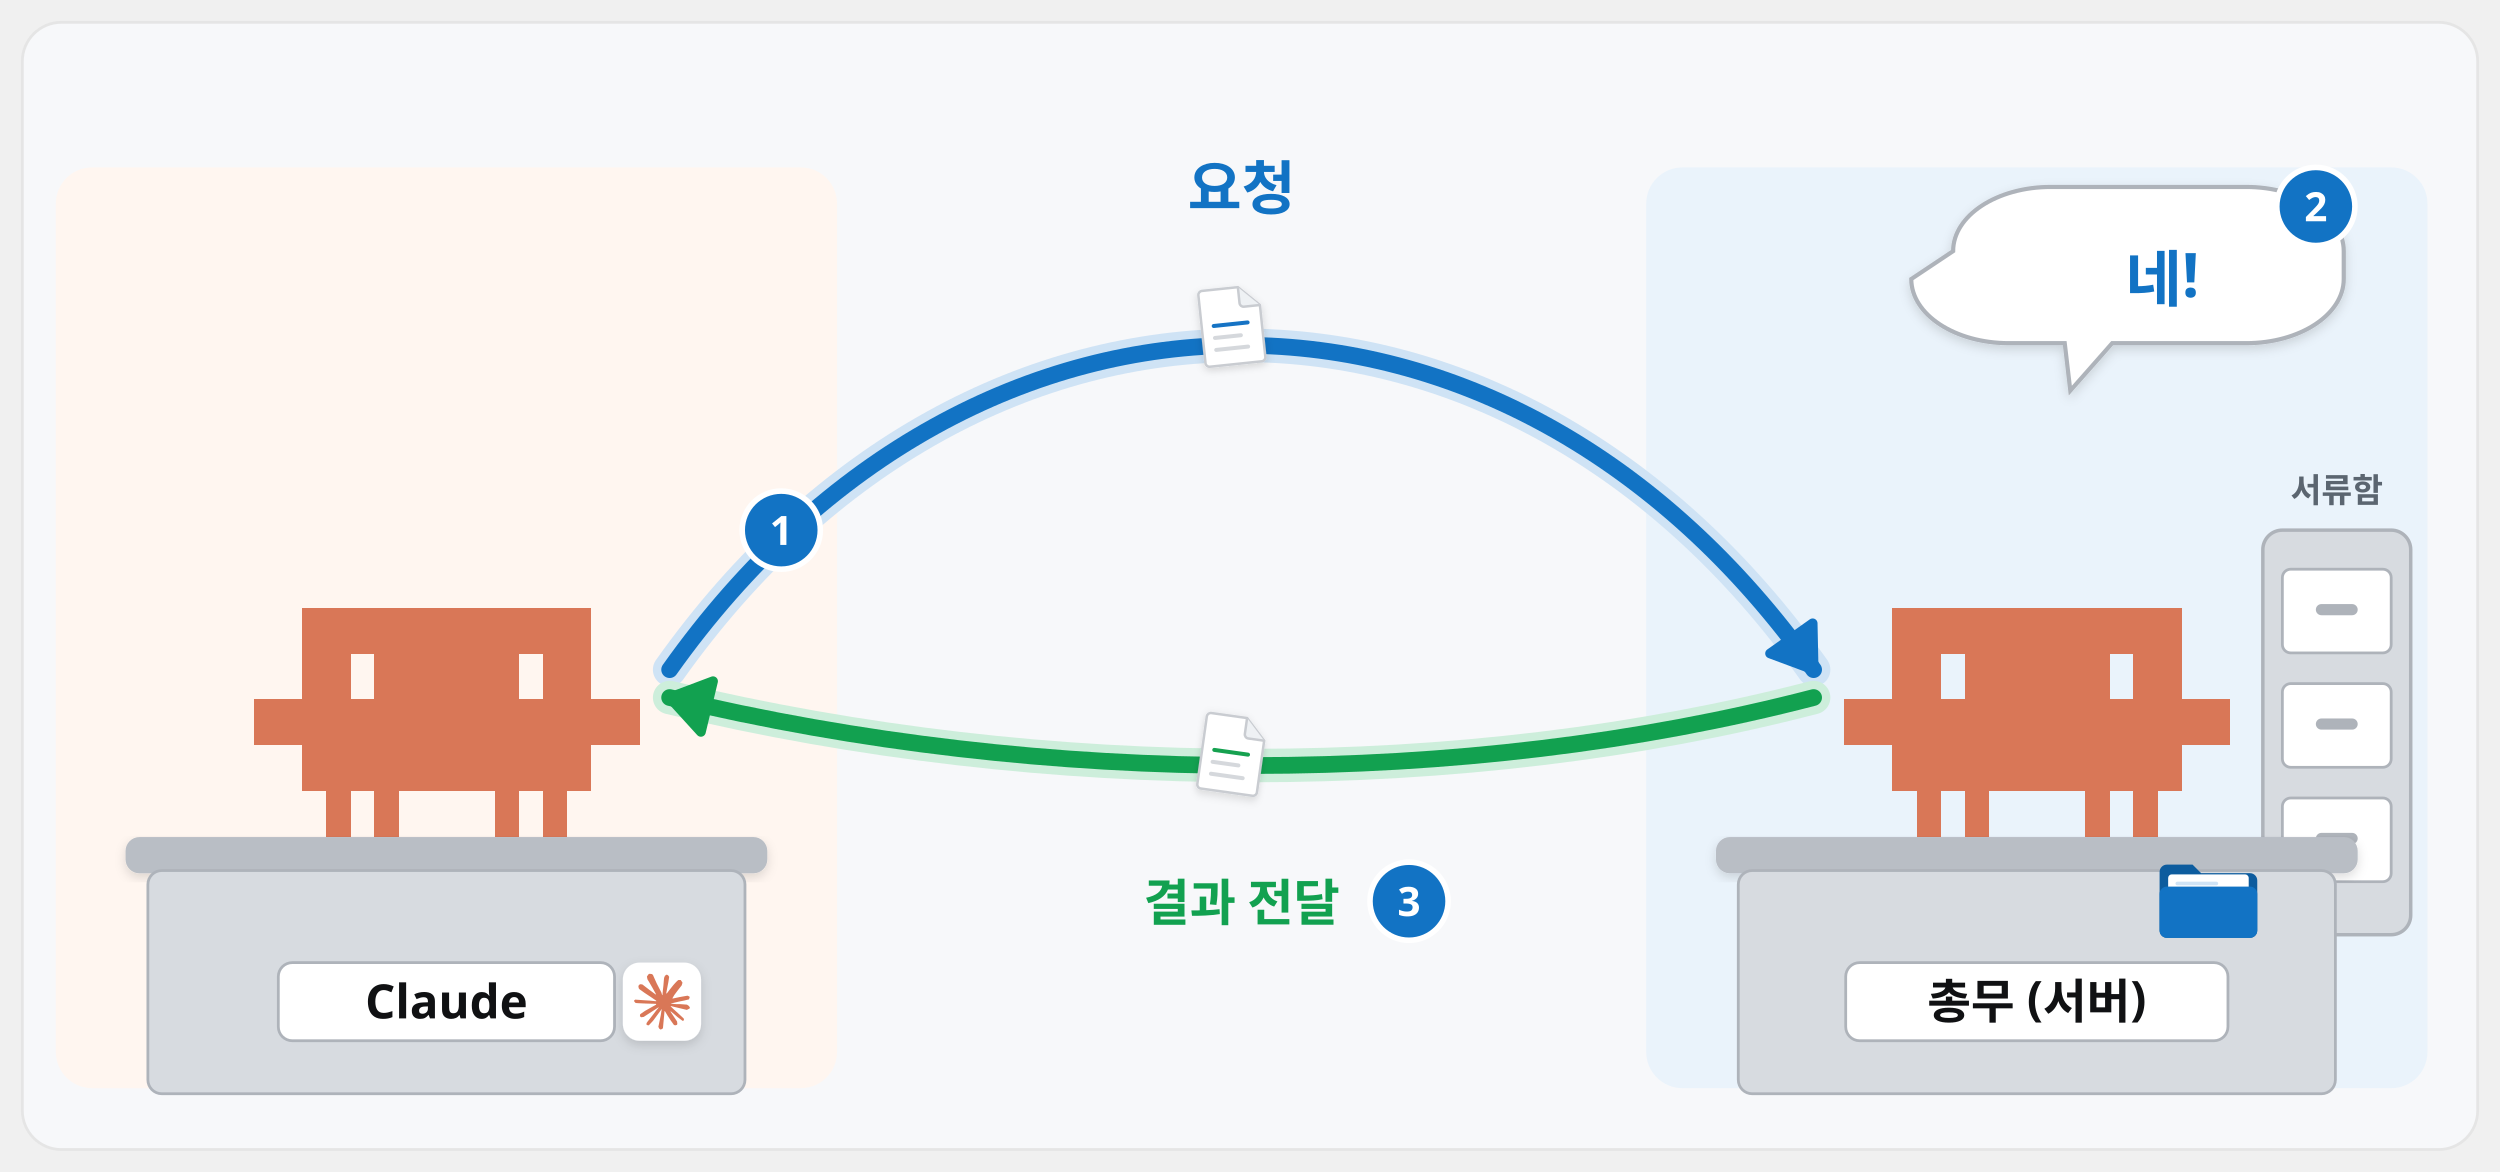
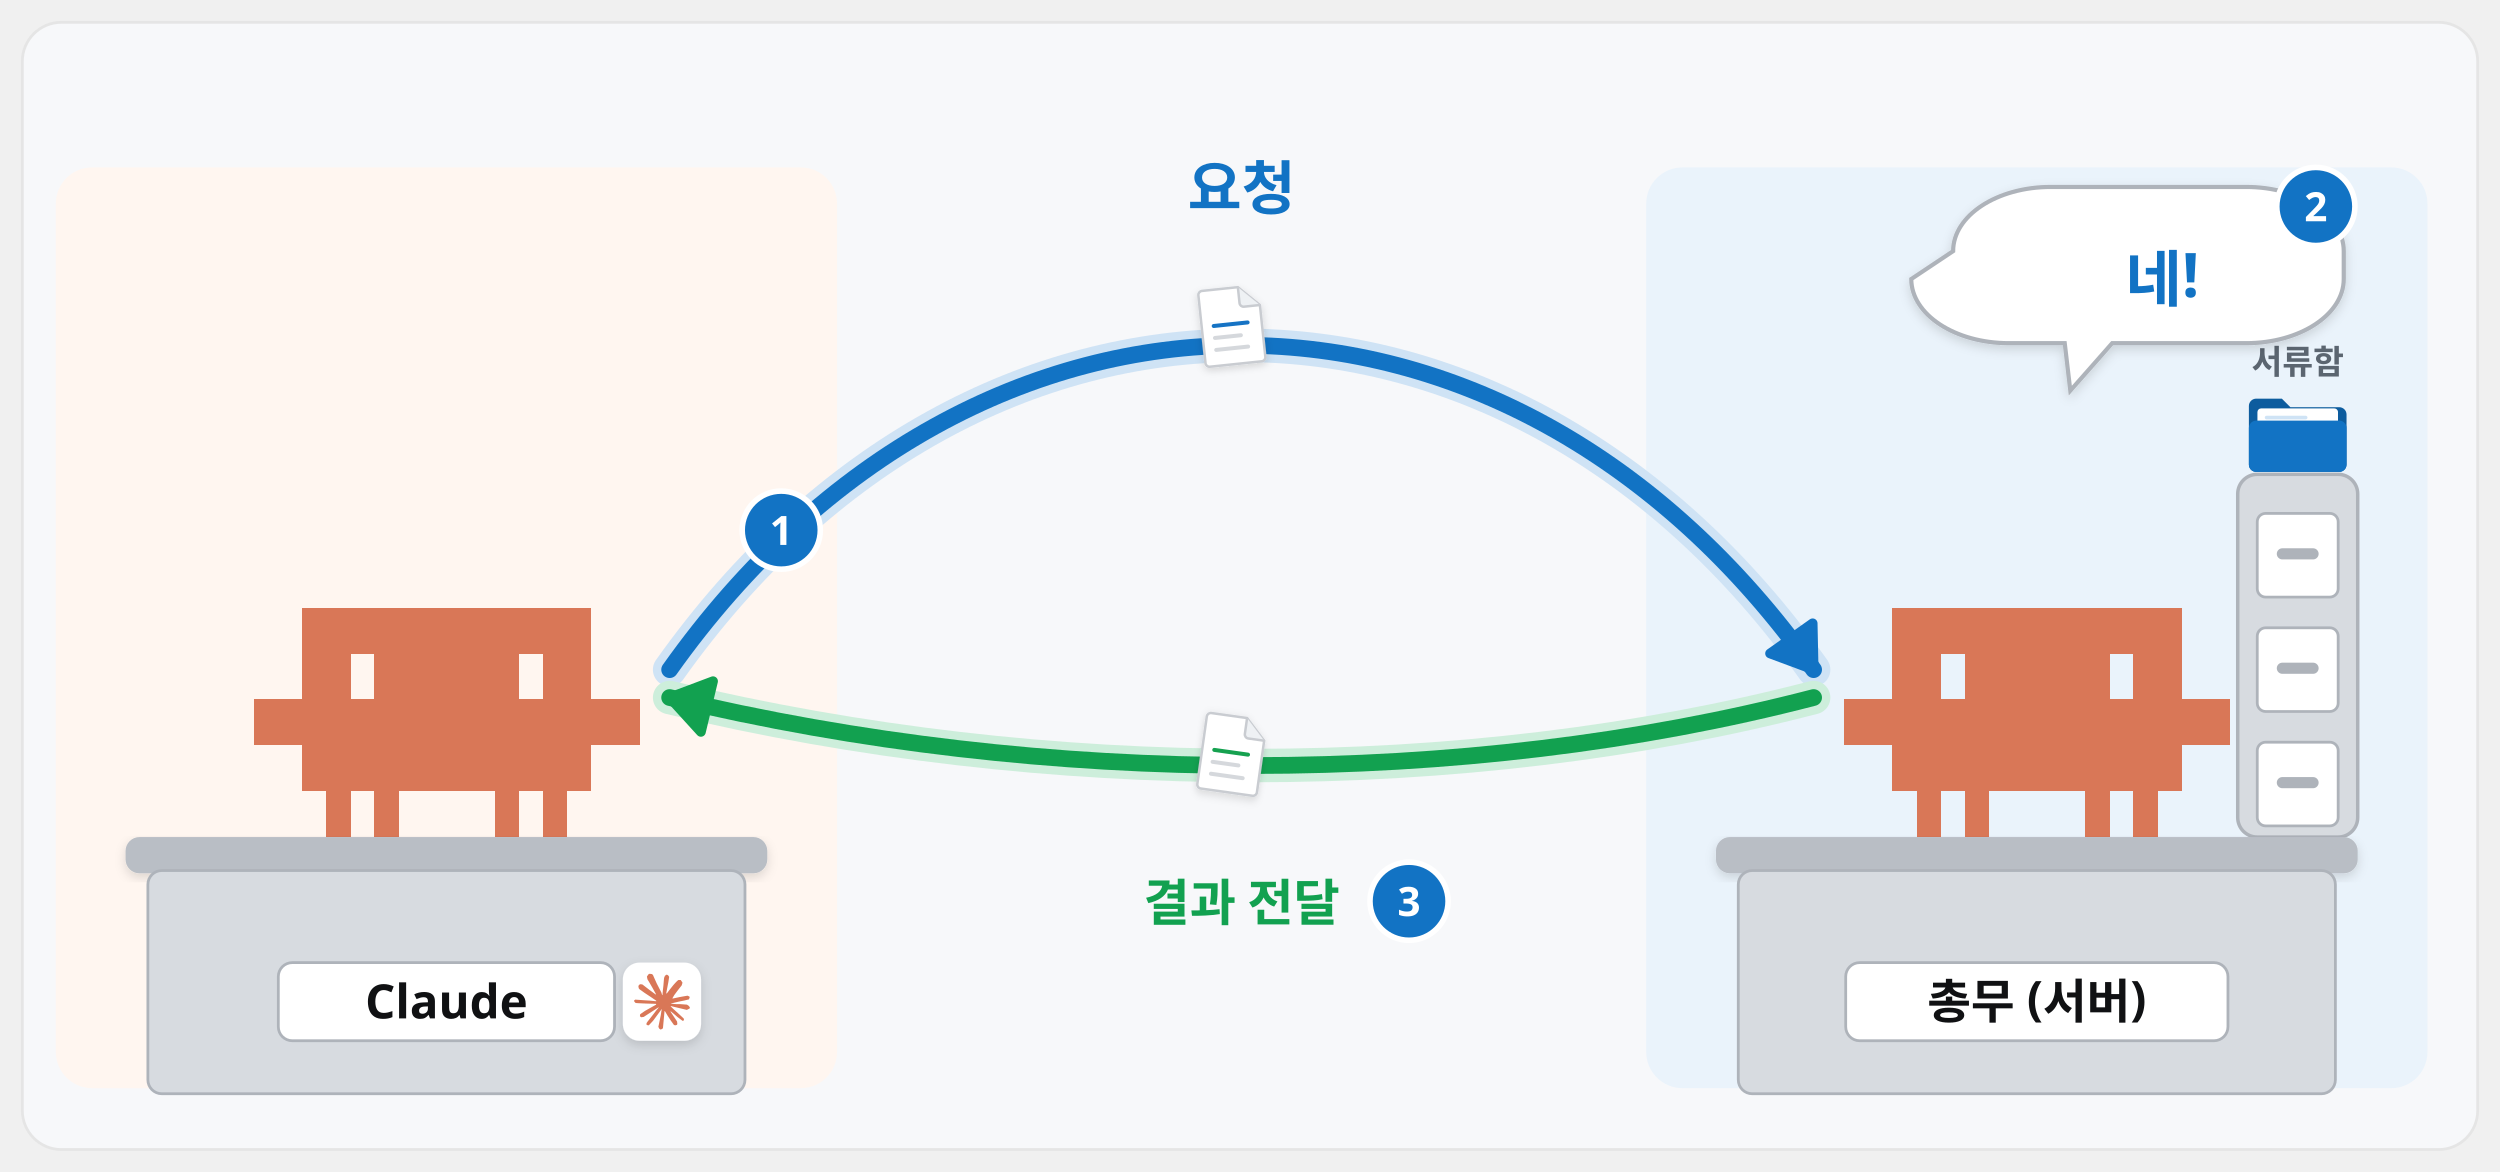
<svg xmlns="http://www.w3.org/2000/svg" viewBox="0 0 1792 840" width="1792" height="840" font-family="Pretendard, 'Pretendard Variable', 'Malgun Gothic', sans-serif">
  <defs>
    <filter id="sh" x="-15%" y="-15%" width="130%" height="140%">
      <feDropShadow dx="0" dy="8" stdDeviation="12" flood-color="#101113" flood-opacity="0.12" />
    </filter>
    <filter id="shs" x="-15%" y="-15%" width="130%" height="140%">
      <feDropShadow dx="0" dy="3" stdDeviation="4" flood-color="#101113" flood-opacity="0.14" />
    </filter>
    <marker id="ab" viewBox="0 0 10 10" refX="7" refY="5" markerWidth="4.2" markerHeight="4.2" orient="auto-start-reverse">
      <path d="M0 0L10 5L0 10z" fill="#1273c4" />
    </marker>
    <marker id="ak" viewBox="0 0 10 10" refX="7" refY="5" markerWidth="4.2" markerHeight="4.2" orient="auto-start-reverse">
      <path d="M0 0L10 5L0 10z" fill="#101113" />
    </marker>
    <marker id="ag" viewBox="0 0 10 10" refX="7" refY="5" markerWidth="4.2" markerHeight="4.2" orient="auto-start-reverse">
      <path d="M0 0L10 5L0 10z" fill="#12a150" />
    </marker>
  </defs>
  <rect x="16" y="16" width="1760" height="808" rx="28" fill="#f7f8fa" stroke="#e5e5e5" stroke-width="2" />
  <rect x="40" y="120" width="560" height="660" rx="26" fill="#fff6f0" />
  <rect x="1180" y="120" width="560" height="660" rx="26" fill="#eaf3fb" />
  <path transform="translate(182.0 435.55) scale(1.15)" d="M0 57.0h15.4v28.9h-15.4zM15 57.0h15.4v28.9h-15.4zM30 0.0h15.4v28.9h-15.4zM30 28.5h15.4v28.9h-15.4zM30 57.0h15.4v28.9h-15.4zM30 85.5h15.4v28.9h-15.4zM45 0.0h15.4v28.9h-15.4zM45 28.5h15.4v28.9h-15.4zM45 57.0h15.4v28.9h-15.4zM45 85.5h15.4v28.9h-15.4zM45 114.0h15.4v28.9h-15.4zM60 0.0h15.4v28.9h-15.4zM60 57.0h15.4v28.9h-15.4zM60 85.5h15.4v28.9h-15.4zM75 0.0h15.4v28.9h-15.4zM75 28.5h15.4v28.9h-15.4zM75 57.0h15.4v28.9h-15.4zM75 85.5h15.4v28.9h-15.4zM75 114.0h15.4v28.9h-15.4zM90 0.0h15.4v28.9h-15.4zM90 28.5h15.4v28.9h-15.4zM90 57.0h15.4v28.9h-15.4zM90 85.5h15.4v28.9h-15.4zM105 0.0h15.4v28.9h-15.4zM105 28.5h15.4v28.9h-15.4zM105 57.0h15.4v28.9h-15.4zM105 85.5h15.4v28.9h-15.4zM120 0.0h15.4v28.9h-15.4zM120 28.5h15.4v28.9h-15.4zM120 57.0h15.4v28.9h-15.4zM120 85.5h15.4v28.9h-15.4zM135 0.0h15.4v28.9h-15.4zM135 28.5h15.4v28.9h-15.4zM135 57.0h15.4v28.9h-15.4zM135 85.5h15.4v28.9h-15.4zM150 0.0h15.4v28.9h-15.4zM150 28.5h15.4v28.9h-15.4zM150 57.0h15.4v28.9h-15.4zM150 85.5h15.4v28.9h-15.4zM150 114.0h15.4v28.9h-15.4zM165 0.0h15.4v28.9h-15.4zM165 57.0h15.4v28.9h-15.4zM165 85.5h15.4v28.9h-15.4zM180 0.0h15.4v28.9h-15.4zM180 28.5h15.4v28.9h-15.4zM180 57.0h15.4v28.9h-15.4zM180 85.5h15.4v28.9h-15.4zM180 114.0h15.4v28.9h-15.4zM195 0.0h15.4v28.9h-15.4zM195 28.5h15.4v28.9h-15.4zM195 57.0h15.4v28.9h-15.4zM195 85.5h15.4v28.9h-15.4zM210 57.0h15.4v28.9h-15.4zM225 57.0h15.4v28.9h-15.4z" fill="#d97757" shape-rendering="crispEdges" />
  <rect x="90" y="600" width="460" height="26" rx="10" fill="#b9bec5" filter="url(#shs)" />
  <rect x="106" y="624" width="428" height="160" rx="10" fill="#d7dbe0" stroke="#aeb3ba" stroke-width="2" />
  <rect x="199.5" y="690" width="241" height="56" rx="10" fill="#fff" stroke="#aeb3ba" stroke-width="2" />
  <text x="320.0" y="730" font-size="34" font-weight="900" fill="#101113" text-anchor="middle">Claude</text>
  <rect x="446.5" y="690.0" width="56" height="56" rx="12" fill="#fff" filter="url(#shs)" />
  <g transform="translate(454.5 698.0) scale(1.666667)">
    <path fill="#D97757" d="m4.714 15.956 4.717-2.647.079-.231-.079-.128h-.231l-.789-.049-2.696-.073-2.337-.097-2.265-.121-.571-.121-.534-.704.055-.352.48-.322.686.061 1.518.103 2.277.158 1.651.097 2.447.255h.389l.055-.158-.134-.097-.103-.097L6.973 9.836l-2.55-1.688-1.336-.971-.723-.492-.364-.461-.158-1.008.656-.723.88.061.225.061.892.686 1.906 1.475 2.489 1.834.364.303.146-.103.018-.073-.164-.273-1.354-2.447-1.445-2.489-.643-1.032-.17-.619c-.061-.255-.103-.467-.103-.729L6.287.134 6.7 0l.996.134.419.364.619 1.415 1.002 2.228 1.554 3.03.455.898.243.832.091.255h.158v-.146l.128-1.706.237-2.095.231-2.696.079-.759.376-.911.747-.492.583.279.48.686-.067.443-.285 1.852-.559 2.902-.364 1.943h.212l.243-.243.984-1.305 1.651-2.064.729-.82.85-.905.546-.431h1.032l.759 1.129-.34 1.166-1.062 1.348-.88 1.141-1.263 1.7-.789 1.36.073.109.188-.018 2.853-.607 1.542-.279 1.84-.316.832.389.091.395-.328.807-1.967.486-2.307.461-3.436.814-.043.03.049.061 1.548.146.662.036h1.621l3.018.225.789.522.474.638-.079.486-1.214.619-1.639-.389-3.825-.911-1.311-.328h-.182v.109l1.093 1.069 2.003 1.809 2.507 2.331.128.577-.322.455-.34-.049-2.204-1.657-.85-.747-1.925-1.621h-.128v.17l.443.65 2.344 3.521.121 1.081-.17.352-.607.212-.668-.121-1.372-1.925L14.38 17.959l-1.141-1.943-.14.079-.674 7.255-.316.37-.729.279-.607-.461-.322-.747.322-1.475.389-1.925.316-1.53.285-1.9.17-.631-.012-.043-.14.018-1.433 1.967-2.18 2.945-1.724 1.846-.413.164-.716-.37.067-.662.401-.589 2.386-3.036 1.439-1.882.929-1.087-.006-.158h-.055l-6.338 4.116-1.129.146-.486-.455.061-.747.231-.243 1.906-1.311Z" />
  </g>
-   <rect x="1622" y="380" width="106" height="290" rx="14" fill="#d7dbe0" stroke="#aeb3ba" stroke-width="2.5" />
-   <rect x="1636" y="408" width="78" height="60" rx="6" fill="#fff" stroke="#aeb3ba" stroke-width="2" />
-   <rect x="1660" y="433" width="30" height="8" rx="4" fill="#aeb3ba" />
-   <rect x="1636" y="490" width="78" height="60" rx="6" fill="#fff" stroke="#aeb3ba" stroke-width="2" />
-   <rect x="1660" y="515" width="30" height="8" rx="4" fill="#aeb3ba" />
-   <rect x="1636" y="572" width="78" height="60" rx="6" fill="#fff" stroke="#aeb3ba" stroke-width="2" />
-   <rect x="1660" y="597" width="30" height="8" rx="4" fill="#aeb3ba" />
-   <text x="1675.0" y="360" font-size="24" font-weight="700" fill="#5b6570" text-anchor="middle">서류함</text>
+   <rect x="1604" y="340" width="86" height="260" rx="14" fill="#d7dbe0" stroke="#aeb3ba" stroke-width="2.5" />
+   <rect x="1618" y="368" width="58" height="60" rx="6" fill="#fff" stroke="#aeb3ba" stroke-width="2" />
+   <rect x="1632.0" y="393" width="30" height="8" rx="4" fill="#aeb3ba" />
+   <rect x="1618" y="450" width="58" height="60" rx="6" fill="#fff" stroke="#aeb3ba" stroke-width="2" />
+   <rect x="1632.0" y="475" width="30" height="8" rx="4" fill="#aeb3ba" />
+   <rect x="1618" y="532" width="58" height="60" rx="6" fill="#fff" stroke="#aeb3ba" stroke-width="2" />
+   <rect x="1632.0" y="557" width="30" height="8" rx="4" fill="#aeb3ba" />
+   <text x="1647.0" y="268" font-size="24" font-weight="700" fill="#5b6570" text-anchor="middle">서류함</text>
  <path transform="translate(1322.0 435.55) scale(1.15)" d="M0 57.0h15.4v28.9h-15.4zM15 57.0h15.4v28.9h-15.4zM30 0.0h15.4v28.9h-15.4zM30 28.5h15.4v28.9h-15.4zM30 57.0h15.4v28.9h-15.4zM30 85.5h15.4v28.9h-15.4zM45 0.0h15.4v28.9h-15.4zM45 28.5h15.4v28.9h-15.4zM45 57.0h15.4v28.9h-15.4zM45 85.5h15.4v28.9h-15.4zM45 114.0h15.4v28.9h-15.4zM60 0.0h15.4v28.9h-15.4zM60 57.0h15.4v28.9h-15.4zM60 85.5h15.4v28.9h-15.4zM75 0.0h15.4v28.9h-15.4zM75 28.5h15.4v28.9h-15.4zM75 57.0h15.4v28.9h-15.4zM75 85.5h15.4v28.9h-15.4zM75 114.0h15.4v28.9h-15.4zM90 0.0h15.4v28.9h-15.4zM90 28.5h15.4v28.9h-15.4zM90 57.0h15.4v28.9h-15.4zM90 85.5h15.4v28.9h-15.4zM105 0.0h15.4v28.9h-15.4zM105 28.5h15.4v28.9h-15.4zM105 57.0h15.4v28.9h-15.4zM105 85.5h15.4v28.9h-15.4zM120 0.0h15.4v28.9h-15.4zM120 28.5h15.4v28.9h-15.4zM120 57.0h15.4v28.9h-15.4zM120 85.5h15.4v28.9h-15.4zM135 0.0h15.4v28.9h-15.4zM135 28.5h15.4v28.9h-15.4zM135 57.0h15.4v28.9h-15.4zM135 85.5h15.4v28.9h-15.4zM150 0.0h15.4v28.9h-15.4zM150 28.5h15.4v28.9h-15.4zM150 57.0h15.4v28.9h-15.4zM150 85.5h15.4v28.9h-15.4zM150 114.0h15.4v28.9h-15.4zM165 0.0h15.4v28.9h-15.4zM165 57.0h15.4v28.9h-15.4zM165 85.5h15.4v28.9h-15.4zM180 0.0h15.4v28.9h-15.4zM180 28.5h15.4v28.9h-15.4zM180 57.0h15.4v28.9h-15.4zM180 85.5h15.4v28.9h-15.4zM180 114.0h15.4v28.9h-15.4zM195 0.0h15.4v28.9h-15.4zM195 28.5h15.4v28.9h-15.4zM195 57.0h15.4v28.9h-15.4zM195 85.5h15.4v28.9h-15.4zM210 57.0h15.4v28.9h-15.4zM225 57.0h15.4v28.9h-15.4z" fill="#d97757" shape-rendering="crispEdges" />
  <rect x="1230" y="600" width="460" height="26" rx="10" fill="#b9bec5" filter="url(#shs)" />
  <rect x="1246" y="624" width="428" height="160" rx="10" fill="#d7dbe0" stroke="#aeb3ba" stroke-width="2" />
  <rect x="1323.0" y="690" width="274" height="56" rx="10" fill="#fff" stroke="#aeb3ba" stroke-width="2" />
  <text x="1460.0" y="730" font-size="34" font-weight="900" fill="#101113" text-anchor="middle">총무 (서버)</text>
-   <g transform="translate(1548 618) scale(0.4375)">
+   <g transform="translate(1612 284) scale(0.4375)">
    <path d="M0 16a12 12 0 0 1 12-12h42l14 14h80a12 12 0 0 1 12 12v82a12 12 0 0 1-12 12H12A12 12 0 0 1 0 112z" fill="#0d5c9e" />
    <rect x="14" y="20" width="132" height="62" rx="6" fill="#fff" />
    <rect x="26" y="32" width="70" height="6" rx="3" fill="#cfe3f5" />
    <rect x="26" y="46" width="96" height="6" rx="3" fill="#cfe3f5" />
    <rect x="0" y="40" width="160" height="84" rx="12" fill="#1273c4" />
  </g>
  <path d="M480 480C700 170 1080 170 1300 480" fill="none" stroke="#cfe3f5" stroke-width="24.0" stroke-linecap="round" stroke-linejoin="round" />
  <path d="M480 480C700 170 1080 170 1300 480" fill="none" stroke="#1273c4" stroke-width="12.0" stroke-linecap="round" stroke-linejoin="round" />
  <path d="M1300.0 480.0L1268.8 468.4L1299.3 446.8Z" fill="#1273c4" stroke="#1273c4" stroke-width="7" stroke-linejoin="round" />
  <g transform="translate(860 205) rotate(-6 23.0 28.75) scale(0.71875)" filter="url(#shs)">
    <path d="M6 2h36l20 20v52a4 4 0 0 1-4 4H6a4 4 0 0 1-4-4V6a4 4 0 0 1 4-4z" fill="#fff" stroke="#c9ccd1" stroke-width="2.5" />
    <path d="M42 2v16a4 4 0 0 0 4 4h16" fill="#eef1f4" stroke="#c9ccd1" stroke-width="2.5" />
    <rect x="12" y="36" width="38" height="4" rx="2" fill="#1273c4" />
    <rect x="12" y="48" width="30" height="4" rx="2" fill="#d5d8dc" />
    <rect x="12" y="60" width="36" height="4" rx="2" fill="#d5d8dc" />
  </g>
  <text x="890" y="150" font-size="42" font-weight="900" fill="#1273c4" text-anchor="middle">요청</text>
  <circle cx="560" cy="380" r="28" fill="#1273c4" stroke="#fff" stroke-width="4" />
  <text x="560" y="390.6" font-size="29" font-weight="800" fill="#fff" text-anchor="middle">1</text>
  <path d="M1400 180a70 46 0 0 1 70 -46h140a70 46 0 0 1 70 46v20a70 46 0 0 1 -70 46h-96l-30 34l-4 -34h-40a70 46 0 0 1 -70 -46z" fill="#fff" stroke="#aeb3ba" stroke-width="3" filter="url(#shs)" />
  <text x="1550" y="216" font-size="44" font-weight="900" fill="#1273c4" text-anchor="middle">네!</text>
  <circle cx="1660" cy="148" r="28" fill="#1273c4" stroke="#fff" stroke-width="4" />
  <text x="1660" y="158.6" font-size="29" font-weight="800" fill="#fff" text-anchor="middle">2</text>
  <path d="M1300 500C1050 565 750 565 480 500" fill="none" stroke="#cdeedb" stroke-width="24.0" stroke-linecap="round" stroke-linejoin="round" />
  <path d="M1300 500C1050 565 750 565 480 500" fill="none" stroke="#12a150" stroke-width="12.0" stroke-linecap="round" stroke-linejoin="round" />
  <path d="M480.0 500.0L511.1 488.3L502.4 524.6Z" fill="#12a150" stroke="#12a150" stroke-width="7" stroke-linejoin="round" />
  <g transform="translate(860 512) rotate(8 23.0 28.75) scale(0.71875)" filter="url(#shs)">
    <path d="M6 2h36l20 20v52a4 4 0 0 1-4 4H6a4 4 0 0 1-4-4V6a4 4 0 0 1 4-4z" fill="#fff" stroke="#c9ccd1" stroke-width="2.5" />
    <path d="M42 2v16a4 4 0 0 0 4 4h16" fill="#eef1f4" stroke="#c9ccd1" stroke-width="2.5" />
    <rect x="12" y="36" width="38" height="4" rx="2" fill="#12a150" />
    <rect x="12" y="48" width="30" height="4" rx="2" fill="#d5d8dc" />
    <rect x="12" y="60" width="36" height="4" rx="2" fill="#d5d8dc" />
  </g>
  <text x="890" y="660" font-size="36" font-weight="900" fill="#12a150" text-anchor="middle">결과 전달</text>
  <circle cx="1010" cy="646" r="28" fill="#1273c4" stroke="#fff" stroke-width="4" />
  <text x="1010" y="656.6" font-size="29" font-weight="800" fill="#fff" text-anchor="middle">3</text>
</svg>
